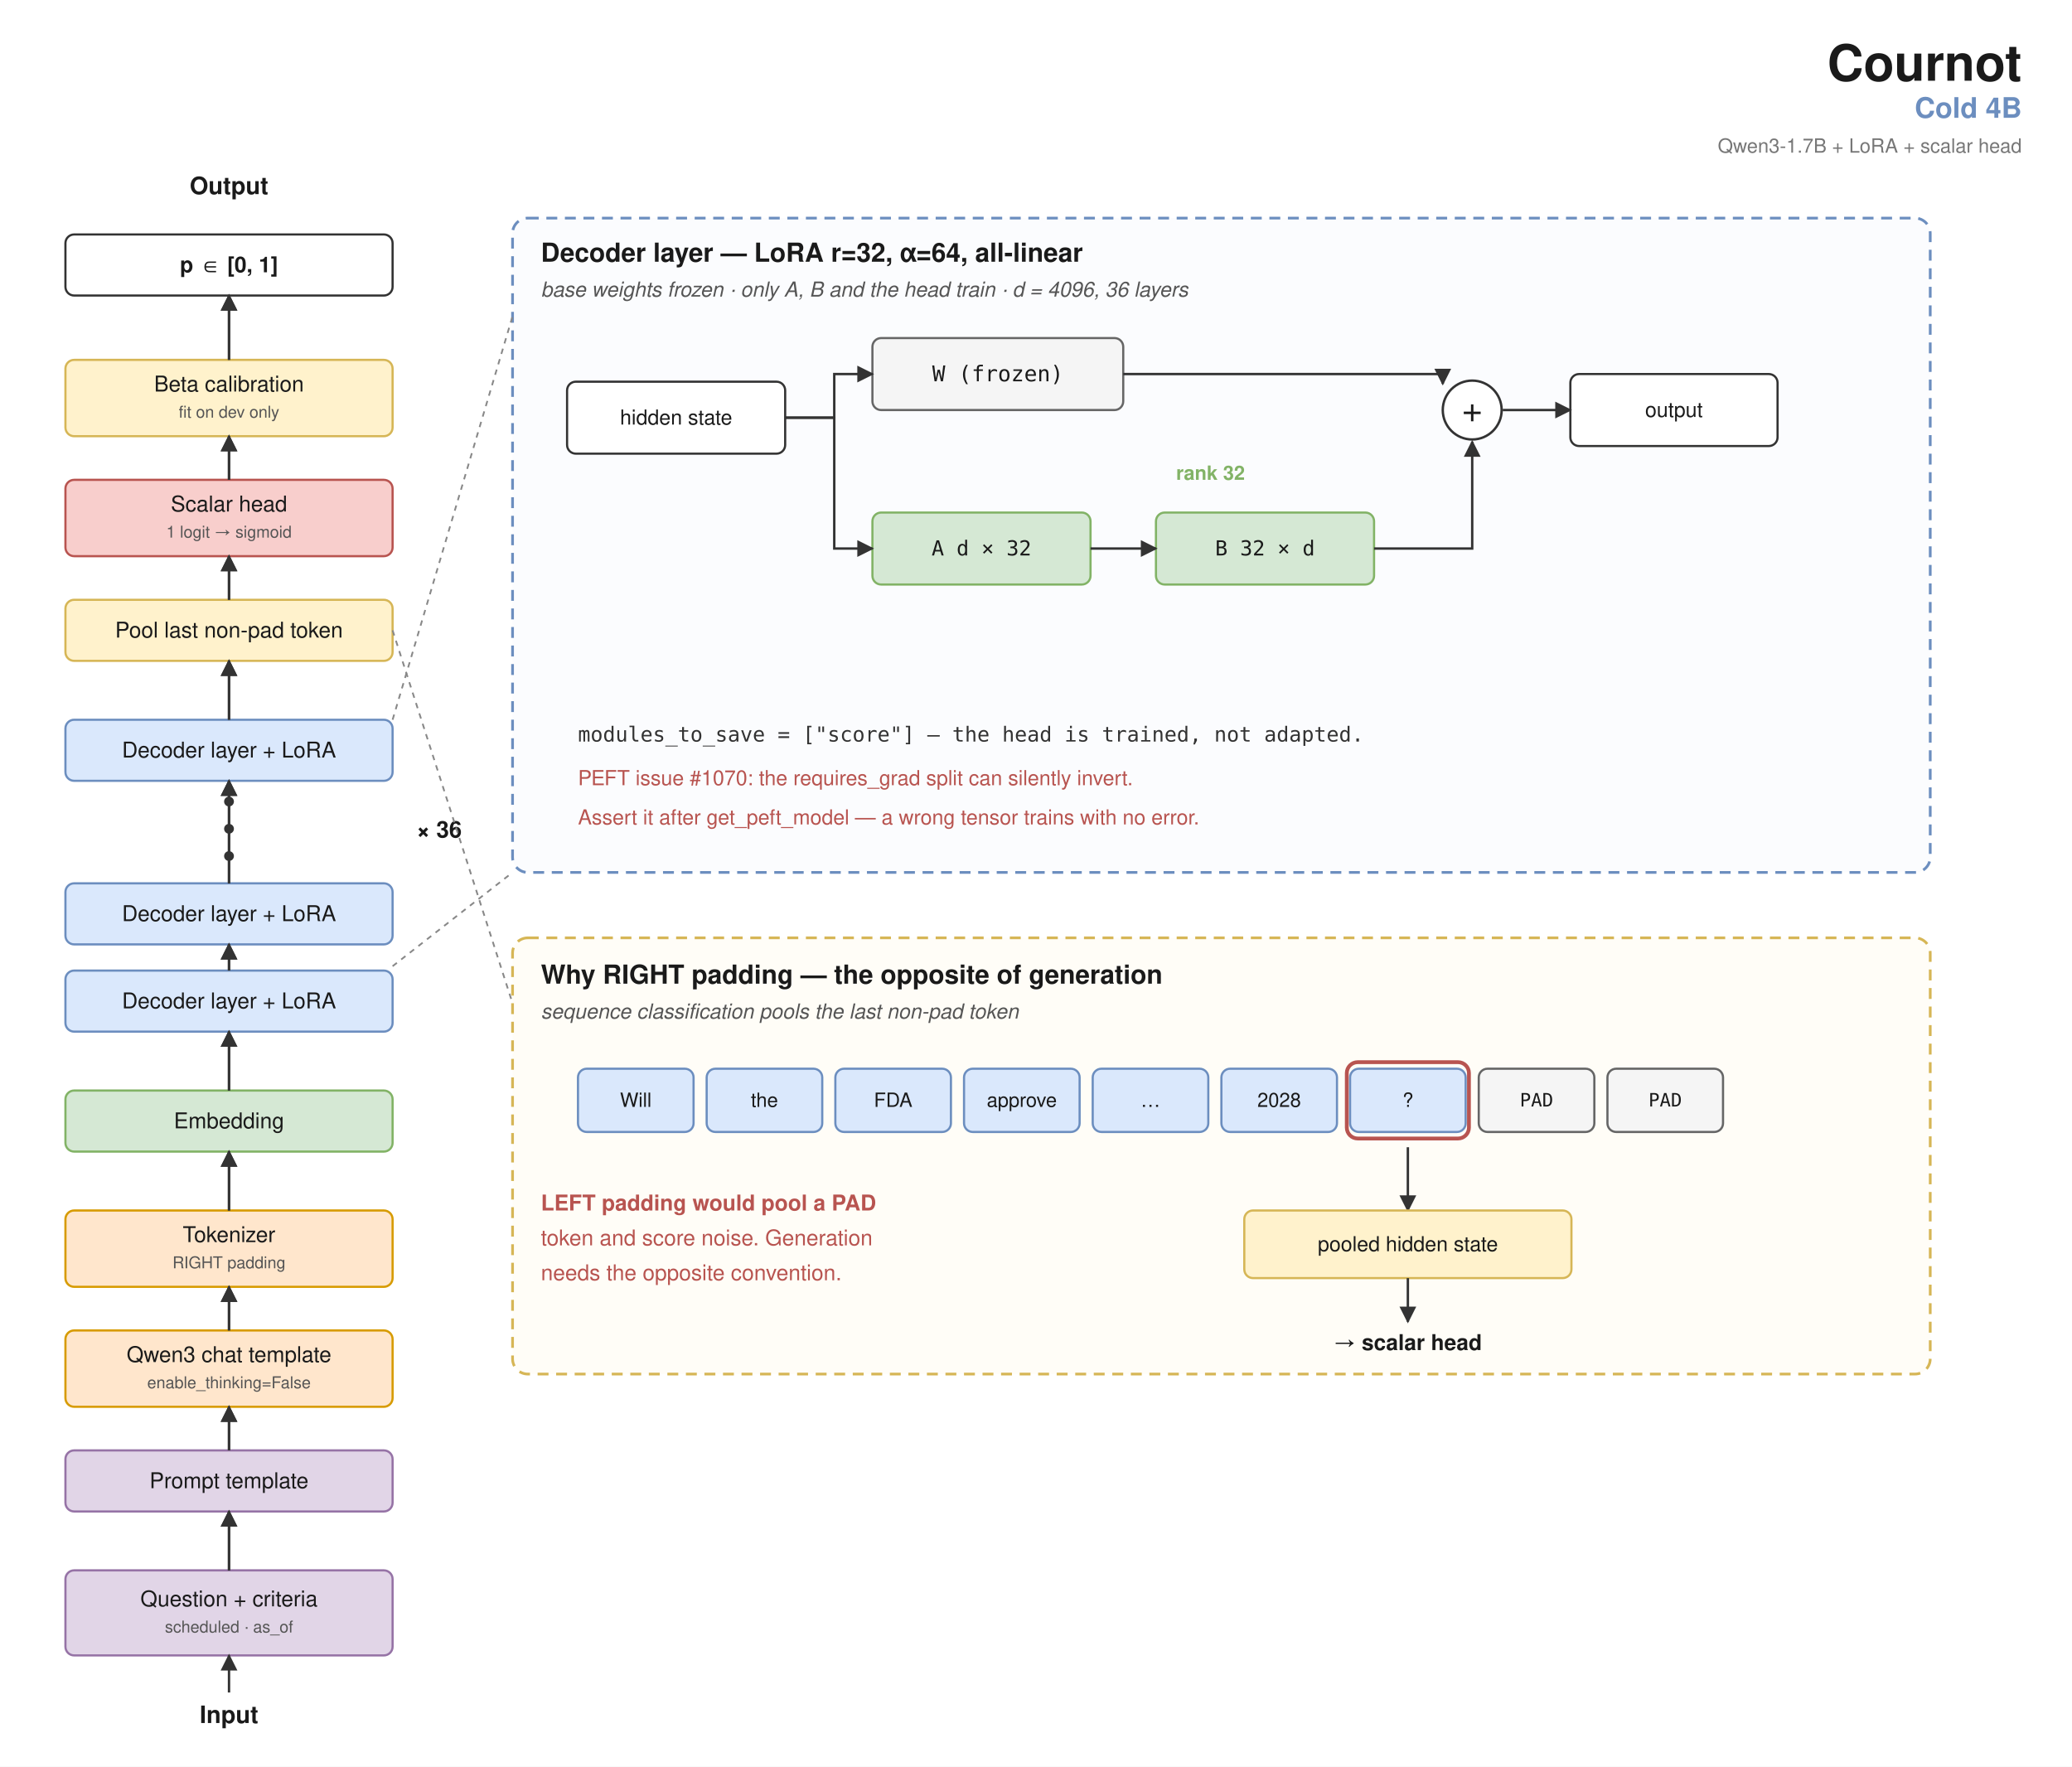
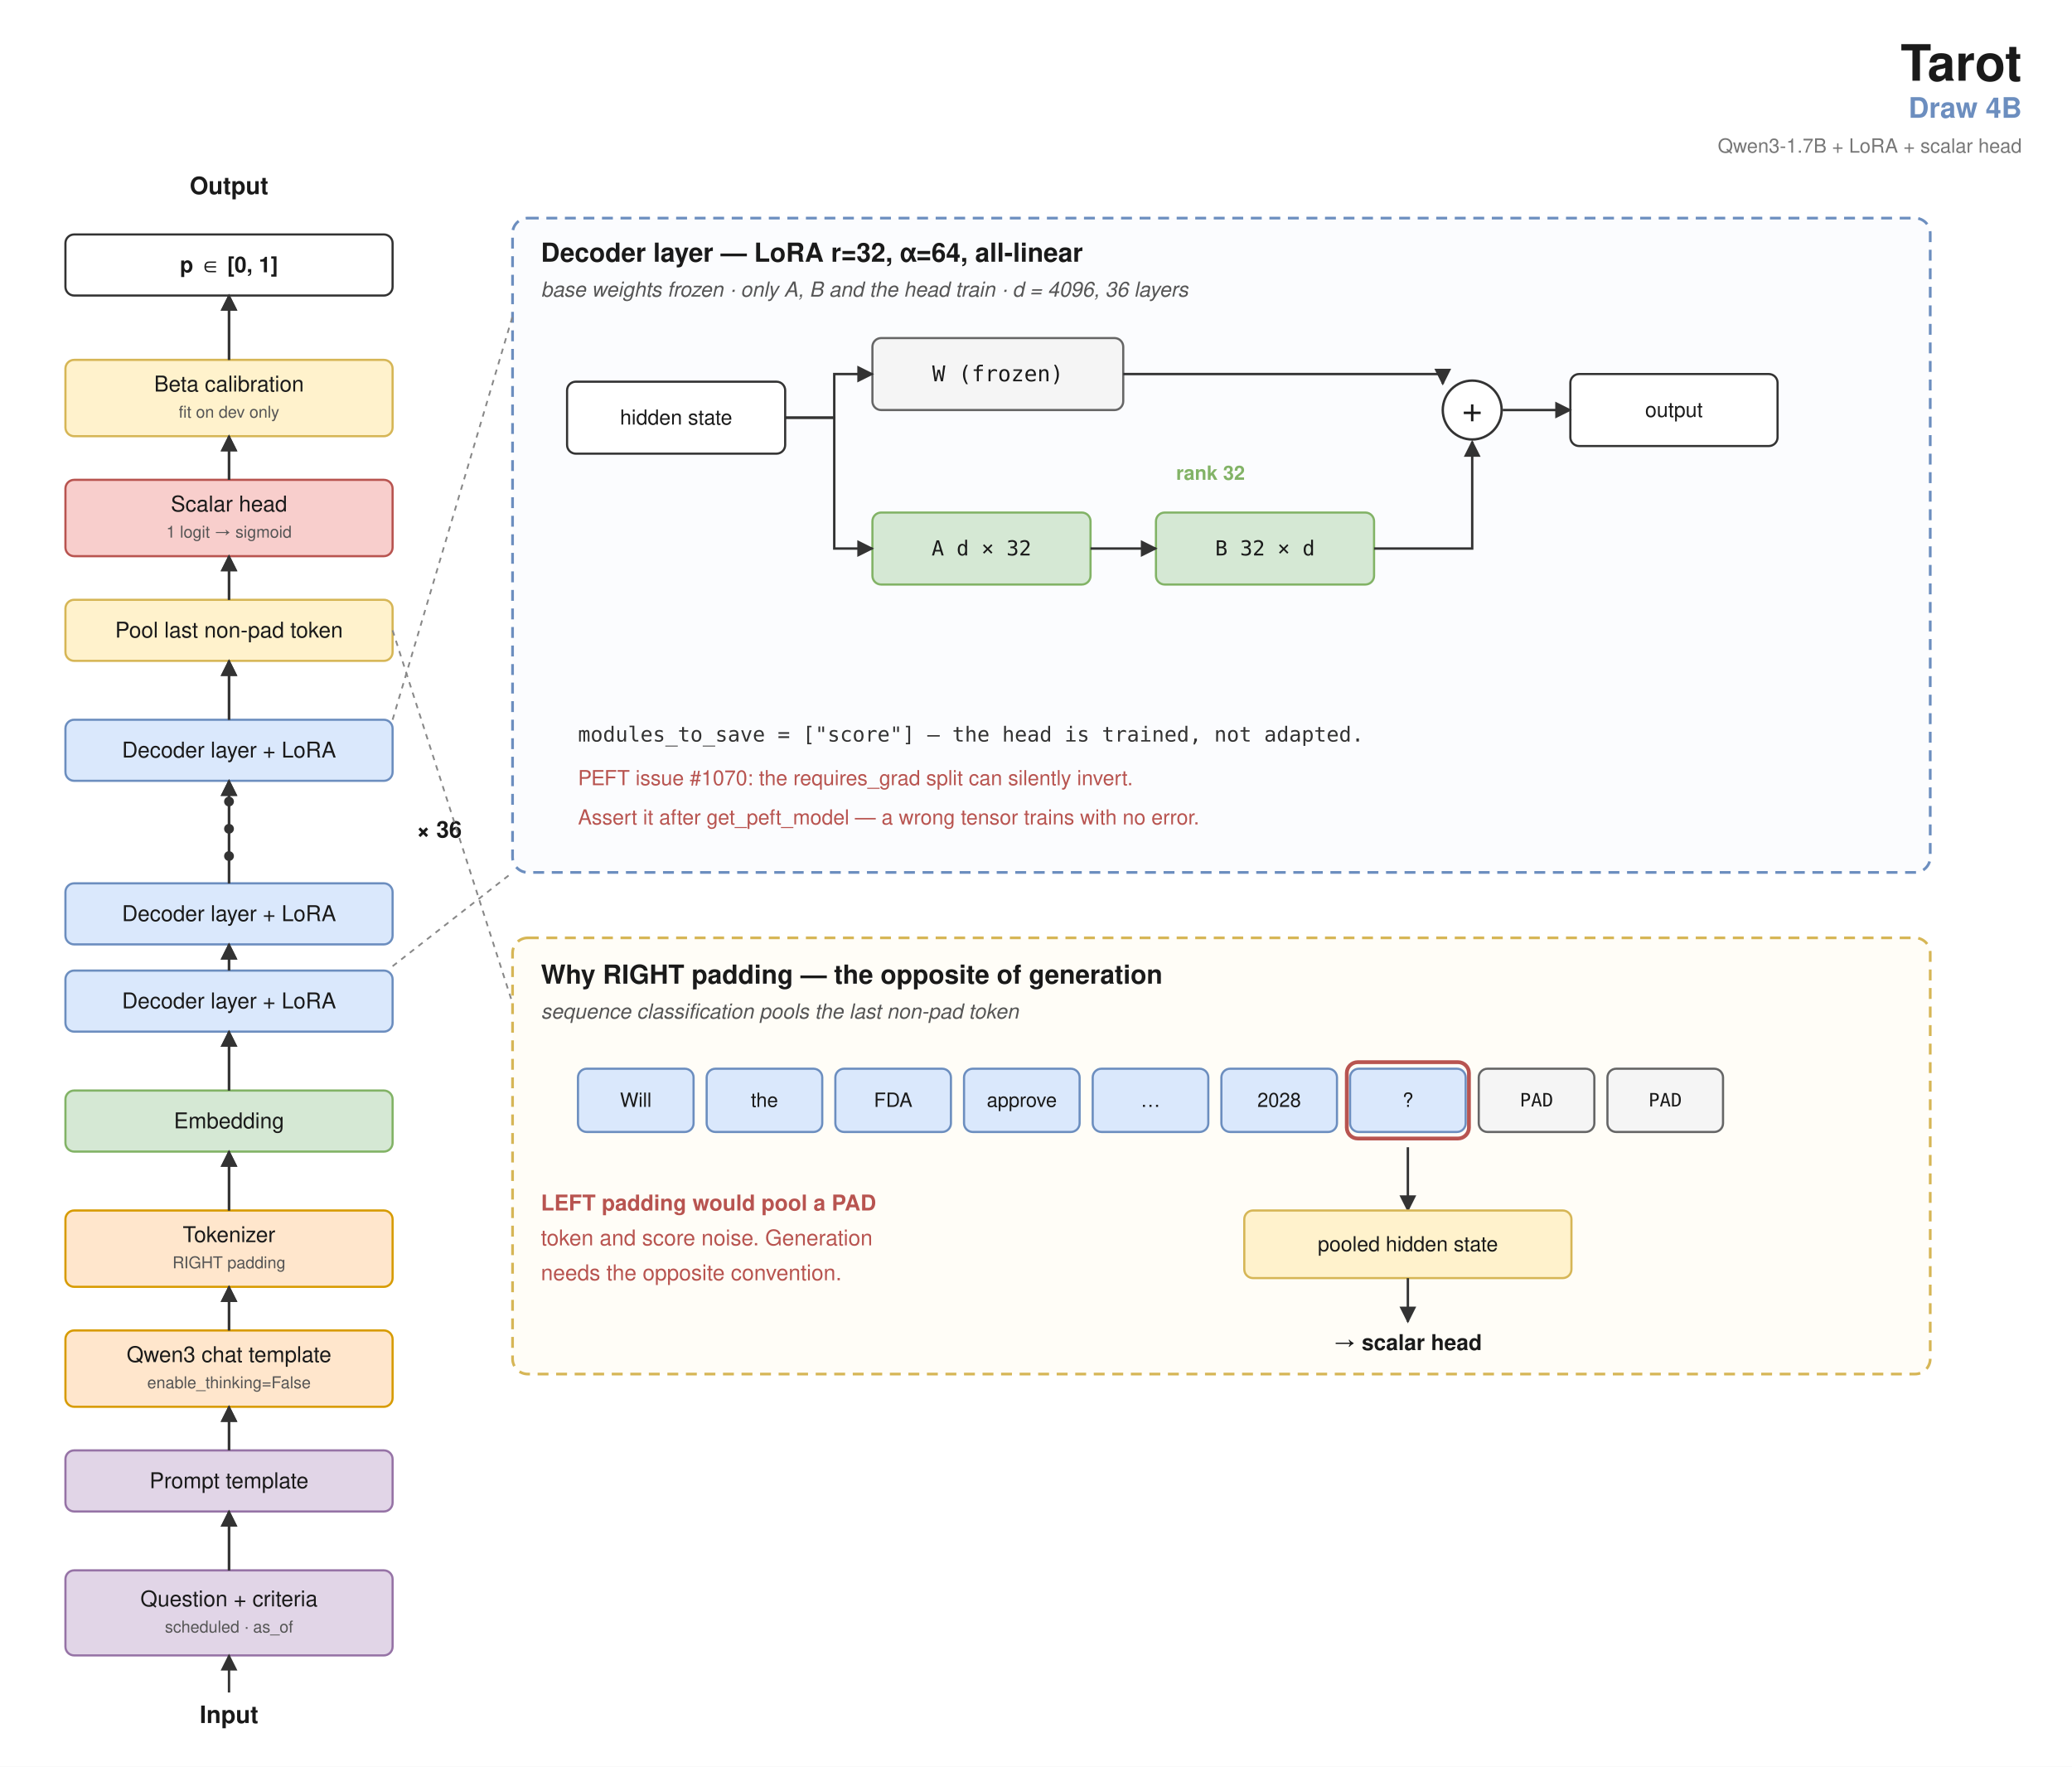
<svg xmlns="http://www.w3.org/2000/svg" width="1900" height="1620" viewBox="0 0 1900 1620">
  <defs>
    <marker id="a" viewBox="0 0 10 10" refX="9" refY="5" markerWidth="7" markerHeight="7" orient="auto-start-reverse">
      <path d="M 0 0 L 10 5 L 0 10 z" fill="#333" />
    </marker>
  </defs>
  <rect width="1900" height="1620" fill="#FFFFFF" />
  <rect x="60.0" y="1440" width="300" height="78" rx="8" fill="#E1D5E7" stroke="#9673A6" stroke-width="2" />
  <text x="210.0" y="1473.0" font-family="Helvetica,Arial,sans-serif" font-size="20" font-weight="400" fill="#1a1a1a" text-anchor="middle">Question + criteria</text>
  <text x="210.0" y="1497.0" font-family="Helvetica,Arial,sans-serif" font-size="15" fill="#555" text-anchor="middle">scheduled · as_of</text>
  <rect x="60.0" y="1330" width="300" height="56" rx="8" fill="#E1D5E7" stroke="#9673A6" stroke-width="2" />
  <text x="210.0" y="1364.667" font-family="Helvetica,Arial,sans-serif" font-size="20" font-weight="400" fill="#1a1a1a" text-anchor="middle">Prompt template</text>
  <line x1="210" y1="1440" x2="210" y2="1386" stroke="#333" stroke-width="2.2" marker-end="url(#a)" />
  <rect x="60.0" y="1220" width="300" height="70" rx="8" fill="#FFE6CC" stroke="#D79B00" stroke-width="2" />
  <text x="210.0" y="1249.0" font-family="Helvetica,Arial,sans-serif" font-size="20" font-weight="400" fill="#1a1a1a" text-anchor="middle">Qwen3 chat template</text>
  <text x="210.0" y="1273.0" font-family="Helvetica,Arial,sans-serif" font-size="15" fill="#555" text-anchor="middle">enable_thinking=False</text>
  <line x1="210" y1="1330" x2="210" y2="1290" stroke="#333" stroke-width="2.2" marker-end="url(#a)" />
  <rect x="60.0" y="1110" width="300" height="70" rx="8" fill="#FFE6CC" stroke="#D79B00" stroke-width="2" />
  <text x="210.0" y="1139.0" font-family="Helvetica,Arial,sans-serif" font-size="20" font-weight="400" fill="#1a1a1a" text-anchor="middle">Tokenizer</text>
  <text x="210.0" y="1163.0" font-family="Helvetica,Arial,sans-serif" font-size="15" fill="#555" text-anchor="middle">RIGHT padding</text>
  <line x1="210" y1="1220" x2="210" y2="1180" stroke="#333" stroke-width="2.2" marker-end="url(#a)" />
  <rect x="60.0" y="1000" width="300" height="56" rx="8" fill="#D5E8D4" stroke="#82B366" stroke-width="2" />
  <text x="210.0" y="1034.667" font-family="Helvetica,Arial,sans-serif" font-size="20" font-weight="400" fill="#1a1a1a" text-anchor="middle">Embedding</text>
  <line x1="210" y1="1110" x2="210" y2="1056" stroke="#333" stroke-width="2.2" marker-end="url(#a)" />
  <rect x="60.0" y="890" width="300" height="56" rx="8" fill="#DAE8FC" stroke="#6C8EBF" stroke-width="2" />
  <text x="210.0" y="924.667" font-family="Helvetica,Arial,sans-serif" font-size="20" font-weight="400" fill="#1a1a1a" text-anchor="middle">Decoder layer + LoRA</text>
  <line x1="210" y1="1000" x2="210" y2="946" stroke="#333" stroke-width="2.2" marker-end="url(#a)" />
  <rect x="60.0" y="810" width="300" height="56" rx="8" fill="#DAE8FC" stroke="#6C8EBF" stroke-width="2" />
  <text x="210.0" y="844.667" font-family="Helvetica,Arial,sans-serif" font-size="20" font-weight="400" fill="#1a1a1a" text-anchor="middle">Decoder layer + LoRA</text>
  <line x1="210" y1="890" x2="210" y2="866" stroke="#333" stroke-width="2.2" marker-end="url(#a)" />
  <rect x="60.0" y="660" width="300" height="56" rx="8" fill="#DAE8FC" stroke="#6C8EBF" stroke-width="2" />
  <text x="210.0" y="694.667" font-family="Helvetica,Arial,sans-serif" font-size="20" font-weight="400" fill="#1a1a1a" text-anchor="middle">Decoder layer + LoRA</text>
  <line x1="210" y1="810" x2="210" y2="716" stroke="#333" stroke-width="2.2" marker-end="url(#a)" />
  <rect x="60.0" y="550" width="300" height="56" rx="8" fill="#FFF2CC" stroke="#D6B656" stroke-width="2" />
  <text x="210.0" y="584.667" font-family="Helvetica,Arial,sans-serif" font-size="20" font-weight="400" fill="#1a1a1a" text-anchor="middle">Pool last non-pad token</text>
  <line x1="210" y1="660" x2="210" y2="606" stroke="#333" stroke-width="2.2" marker-end="url(#a)" />
  <rect x="60.0" y="440" width="300" height="70" rx="8" fill="#F8CECC" stroke="#B85450" stroke-width="2" />
  <text x="210.0" y="469.0" font-family="Helvetica,Arial,sans-serif" font-size="20" font-weight="400" fill="#1a1a1a" text-anchor="middle">Scalar head</text>
  <text x="210.0" y="493.0" font-family="Helvetica,Arial,sans-serif" font-size="15" fill="#555" text-anchor="middle">1 logit → sigmoid</text>
  <line x1="210" y1="550" x2="210" y2="510" stroke="#333" stroke-width="2.2" marker-end="url(#a)" />
  <rect x="60.0" y="330" width="300" height="70" rx="8" fill="#FFF2CC" stroke="#D6B656" stroke-width="2" />
  <text x="210.0" y="359.0" font-family="Helvetica,Arial,sans-serif" font-size="20" font-weight="400" fill="#1a1a1a" text-anchor="middle">Beta calibration</text>
  <text x="210.0" y="383.0" font-family="Helvetica,Arial,sans-serif" font-size="15" fill="#555" text-anchor="middle">fit on dev only</text>
  <line x1="210" y1="440" x2="210" y2="400" stroke="#333" stroke-width="2.2" marker-end="url(#a)" />
  <rect x="60.0" y="215" width="300" height="56" rx="8" fill="#FFFFFF" stroke="#333333" stroke-width="2" />
  <text x="210.0" y="249.667" font-family="Helvetica,Arial,sans-serif" font-size="20" font-weight="600" fill="#1a1a1a" text-anchor="middle">p ∈ [0, 1]</text>
  <line x1="210" y1="330" x2="210" y2="271" stroke="#333" stroke-width="2.2" marker-end="url(#a)" />
  <line x1="210" y1="1440" x2="210" y2="1386" stroke="#333" stroke-width="2.2" marker-end="url(#a)" />
  <line x1="210" y1="1330" x2="210" y2="1290" stroke="#333" stroke-width="2.2" marker-end="url(#a)" />
  <line x1="210" y1="1220" x2="210" y2="1180" stroke="#333" stroke-width="2.2" marker-end="url(#a)" />
  <line x1="210" y1="1110" x2="210" y2="1056" stroke="#333" stroke-width="2.2" marker-end="url(#a)" />
  <line x1="210" y1="1000" x2="210" y2="946" stroke="#333" stroke-width="2.2" marker-end="url(#a)" />
  <line x1="210" y1="890" x2="210" y2="866" stroke="#333" stroke-width="2.2" marker-end="url(#a)" />
  <line x1="210" y1="810" x2="210" y2="716" stroke="#333" stroke-width="2.2" marker-end="url(#a)" />
  <line x1="210" y1="660" x2="210" y2="606" stroke="#333" stroke-width="2.2" marker-end="url(#a)" />
  <line x1="210" y1="550" x2="210" y2="510" stroke="#333" stroke-width="2.2" marker-end="url(#a)" />
  <line x1="210" y1="440" x2="210" y2="400" stroke="#333" stroke-width="2.2" marker-end="url(#a)" />
  <line x1="210" y1="330" x2="210" y2="271" stroke="#333" stroke-width="2.2" marker-end="url(#a)" />
  <circle cx="210" cy="735" r="4.5" fill="#333" />
  <circle cx="210" cy="760" r="4.5" fill="#333" />
  <circle cx="210" cy="785" r="4.5" fill="#333" />
  <text x="382.0" y="768" font-family="Helvetica,Arial,sans-serif" font-size="21" font-weight="600" fill="#1a1a1a" text-anchor="start">× 36</text>
  <text x="210" y="1580" font-family="Helvetica,Arial,sans-serif" font-size="22" font-weight="600" fill="#1a1a1a" text-anchor="middle">Input</text>
  <line x1="210" y1="1552" x2="210" y2="1518" stroke="#333" stroke-width="2.2" marker-end="url(#a)" />
  <text x="210" y="178" font-family="Helvetica,Arial,sans-serif" font-size="22" font-weight="600" fill="#1a1a1a" text-anchor="middle">Output</text>
  <rect x="470" y="200" width="1300" height="600" rx="14" fill="#FBFCFE" stroke="#6C8EBF" stroke-width="2.5" stroke-dasharray="10,7" />
  <text x="496" y="240" font-family="Helvetica,Arial,sans-serif" font-size="24" font-weight="600" fill="#1a1a1a" text-anchor="start">Decoder layer — LoRA r=32, α=64, all-linear</text>
  <text x="496" y="272" font-family="Helvetica,Arial,sans-serif" font-size="19" font-weight="400" fill="#555" text-anchor="start" font-style="italic">base weights frozen · only A, B and the head train · d = 4096, 36 layers</text>
  <rect x="520" y="350" width="200" height="66" rx="8" fill="#FFFFFF" stroke="#333333" stroke-width="2" />
  <text x="620.0" y="389.333" font-family="Helvetica,Arial,sans-serif" font-size="19" font-weight="400" fill="#1a1a1a" text-anchor="middle">hidden state</text>
  <rect x="800" y="310" width="230" height="66" rx="8" fill="#F5F5F5" stroke="#666666" stroke-width="2" />
  <text x="915.0" y="349.667" font-family="ui-monospace,SFMono-Regular,Menlo,monospace" font-size="20" font-weight="400" fill="#1a1a1a" text-anchor="middle">W  (frozen)</text>
  <rect x="800" y="470" width="200" height="66" rx="8" fill="#D5E8D4" stroke="#82B366" stroke-width="2" />
  <text x="900.0" y="509.333" font-family="ui-monospace,SFMono-Regular,Menlo,monospace" font-size="19" font-weight="400" fill="#1a1a1a" text-anchor="middle">A  d × 32</text>
  <rect x="1060" y="470" width="200" height="66" rx="8" fill="#D5E8D4" stroke="#82B366" stroke-width="2" />
  <text x="1160.0" y="509.333" font-family="ui-monospace,SFMono-Regular,Menlo,monospace" font-size="19" font-weight="400" fill="#1a1a1a" text-anchor="middle">B  32 × d</text>
  <circle cx="1350" cy="376" r="27" fill="#FFF" stroke="#333" stroke-width="2.2" />
  <text x="1350" y="386" font-family="Helvetica,Arial,sans-serif" font-size="32" font-weight="400" fill="#1a1a1a" text-anchor="middle">+</text>
  <rect x="1440" y="343" width="190" height="66" rx="8" fill="#FFFFFF" stroke="#333333" stroke-width="2" />
  <text x="1535.0" y="382.333" font-family="Helvetica,Arial,sans-serif" font-size="19" font-weight="400" fill="#1a1a1a" text-anchor="middle">output</text>
  <polyline points="720,383 765,383 765,343 800,343" fill="none" stroke="#333" stroke-width="2.2" marker-end="url(#a)" />
  <polyline points="720,383 765,383 765,503 800,503" fill="none" stroke="#333" stroke-width="2.2" marker-end="url(#a)" />
  <line x1="1000" y1="503" x2="1060" y2="503" stroke="#333" stroke-width="2.2" marker-end="url(#a)" />
  <polyline points="1260,503 1350,503 1350,405" fill="none" stroke="#333" stroke-width="2.2" marker-end="url(#a)" />
  <polyline points="1030,343 1323,343 1323,352" fill="none" stroke="#333" stroke-width="2.2" marker-end="url(#a)" />
  <line x1="1378" y1="376" x2="1440" y2="376" stroke="#333" stroke-width="2.2" marker-end="url(#a)" />
  <text x="1110" y="440" font-family="Helvetica,Arial,sans-serif" font-size="18" font-weight="600" fill="#82B366" text-anchor="middle">rank 32</text>
  <text x="530" y="680" font-family="ui-monospace,SFMono-Regular,Menlo,monospace" font-size="19" font-weight="400" fill="#333" text-anchor="start">modules_to_save = ["score"] — the head is trained, not adapted.</text>
  <text x="530" y="720" font-family="Helvetica,Arial,sans-serif" font-size="19" font-weight="400" fill="#B85450" text-anchor="start">PEFT issue #1070: the requires_grad split can silently invert.</text>
  <text x="530" y="756" font-family="Helvetica,Arial,sans-serif" font-size="19" font-weight="400" fill="#B85450" text-anchor="start">Assert it after get_peft_model — a wrong tensor trains with no error.</text>
  <line x1="360.0" y1="886" x2="470" y2="800" stroke="#888" stroke-width="1.6" stroke-dasharray="5,5" />
  <line x1="360.0" y1="660" x2="470" y2="290" stroke="#888" stroke-width="1.6" stroke-dasharray="5,5" />
  <rect x="470" y="860" width="1300" height="400" rx="14" fill="#FFFDF7" stroke="#D6B656" stroke-width="2.5" stroke-dasharray="10,7" />
  <text x="496" y="902" font-family="Helvetica,Arial,sans-serif" font-size="24" font-weight="600" fill="#1a1a1a" text-anchor="start">Why RIGHT padding — the opposite of generation</text>
  <text x="496" y="934" font-family="Helvetica,Arial,sans-serif" font-size="19" font-weight="400" fill="#555" text-anchor="start" font-style="italic">sequence classification pools the last non-pad token</text>
  <rect x="530" y="980" width="106" height="58" rx="8" fill="#DAE8FC" stroke="#6C8EBF" stroke-width="2" />
  <text x="583.0" y="1015.0" font-family="Helvetica,Arial,sans-serif" font-size="18" font-weight="400" fill="#1a1a1a" text-anchor="middle">Will</text>
  <rect x="648" y="980" width="106" height="58" rx="8" fill="#DAE8FC" stroke="#6C8EBF" stroke-width="2" />
  <text x="701.0" y="1015.0" font-family="Helvetica,Arial,sans-serif" font-size="18" font-weight="400" fill="#1a1a1a" text-anchor="middle">the</text>
  <rect x="766" y="980" width="106" height="58" rx="8" fill="#DAE8FC" stroke="#6C8EBF" stroke-width="2" />
  <text x="819.0" y="1015.0" font-family="Helvetica,Arial,sans-serif" font-size="18" font-weight="400" fill="#1a1a1a" text-anchor="middle">FDA</text>
  <rect x="884" y="980" width="106" height="58" rx="8" fill="#DAE8FC" stroke="#6C8EBF" stroke-width="2" />
  <text x="937.0" y="1015.0" font-family="Helvetica,Arial,sans-serif" font-size="18" font-weight="400" fill="#1a1a1a" text-anchor="middle">approve</text>
  <rect x="1002" y="980" width="106" height="58" rx="8" fill="#DAE8FC" stroke="#6C8EBF" stroke-width="2" />
  <text x="1055.0" y="1015.0" font-family="Helvetica,Arial,sans-serif" font-size="18" font-weight="400" fill="#1a1a1a" text-anchor="middle">…</text>
  <rect x="1120" y="980" width="106" height="58" rx="8" fill="#DAE8FC" stroke="#6C8EBF" stroke-width="2" />
  <text x="1173.0" y="1015.0" font-family="Helvetica,Arial,sans-serif" font-size="18" font-weight="400" fill="#1a1a1a" text-anchor="middle">2028</text>
  <rect x="1238" y="980" width="106" height="58" rx="8" fill="#DAE8FC" stroke="#6C8EBF" stroke-width="2" />
  <text x="1291.0" y="1015.0" font-family="Helvetica,Arial,sans-serif" font-size="18" font-weight="400" fill="#1a1a1a" text-anchor="middle">?</text>
  <rect x="1356" y="980" width="106" height="58" rx="8" fill="#F5F5F5" stroke="#666666" stroke-width="2" />
  <text x="1409.0" y="1014.667" font-family="ui-monospace,SFMono-Regular,Menlo,monospace" font-size="17" font-weight="400" fill="#1a1a1a" text-anchor="middle">PAD</text>
  <rect x="1474" y="980" width="106" height="58" rx="8" fill="#F5F5F5" stroke="#666666" stroke-width="2" />
  <text x="1527.0" y="1014.667" font-family="ui-monospace,SFMono-Regular,Menlo,monospace" font-size="17" font-weight="400" fill="#1a1a1a" text-anchor="middle">PAD</text>
  <rect x="1235" y="974" width="112" height="70" rx="10" fill="none" stroke="#B85450" stroke-width="3.5" />
  <line x1="1291" y1="1052" x2="1291" y2="1110" stroke="#333" stroke-width="2.2" marker-end="url(#a)" />
  <rect x="1141" y="1110" width="300" height="62" rx="8" fill="#FFF2CC" stroke="#D6B656" stroke-width="2" />
  <text x="1291.0" y="1147.333" font-family="Helvetica,Arial,sans-serif" font-size="19" font-weight="400" fill="#1a1a1a" text-anchor="middle">pooled hidden state</text>
  <line x1="1291" y1="1172" x2="1291" y2="1212" stroke="#333" stroke-width="2.2" marker-end="url(#a)" />
  <text x="1291" y="1238" font-family="Helvetica,Arial,sans-serif" font-size="20" font-weight="600" fill="#1a1a1a" text-anchor="middle">→ scalar head</text>
  <text x="496" y="1110" font-family="Helvetica,Arial,sans-serif" font-size="20" font-weight="600" fill="#B85450" text-anchor="start">LEFT padding would pool a PAD</text>
  <text x="496" y="1142" font-family="Helvetica,Arial,sans-serif" font-size="20" font-weight="400" fill="#B85450" text-anchor="start">token and score noise. Generation</text>
  <text x="496" y="1174" font-family="Helvetica,Arial,sans-serif" font-size="20" font-weight="400" fill="#B85450" text-anchor="start">needs the opposite convention.</text>
  <line x1="360.0" y1="578" x2="470" y2="920" stroke="#888" stroke-width="1.6" stroke-dasharray="5,5" />
-   <text x="1854" y="74" font-family="Helvetica,Arial,sans-serif" font-size="46" font-weight="600" fill="#1a1a1a" text-anchor="end">Cournot</text>
-   <text x="1854" y="108" font-family="Helvetica,Arial,sans-serif" font-size="26" font-weight="600" fill="#6C8EBF" text-anchor="end">Cold 4B</text>
+   <text x="1854" y="74" font-family="Helvetica,Arial,sans-serif" font-size="46" font-weight="600" fill="#1a1a1a" text-anchor="end">Tarot</text>
+   <text x="1854" y="108" font-family="Helvetica,Arial,sans-serif" font-size="26" font-weight="600" fill="#6C8EBF" text-anchor="end">Draw 4B</text>
  <text x="1854" y="140" font-family="Helvetica,Arial,sans-serif" font-size="18" font-weight="400" fill="#777" text-anchor="end">Qwen3-1.7B + LoRA + scalar head</text>
</svg>
